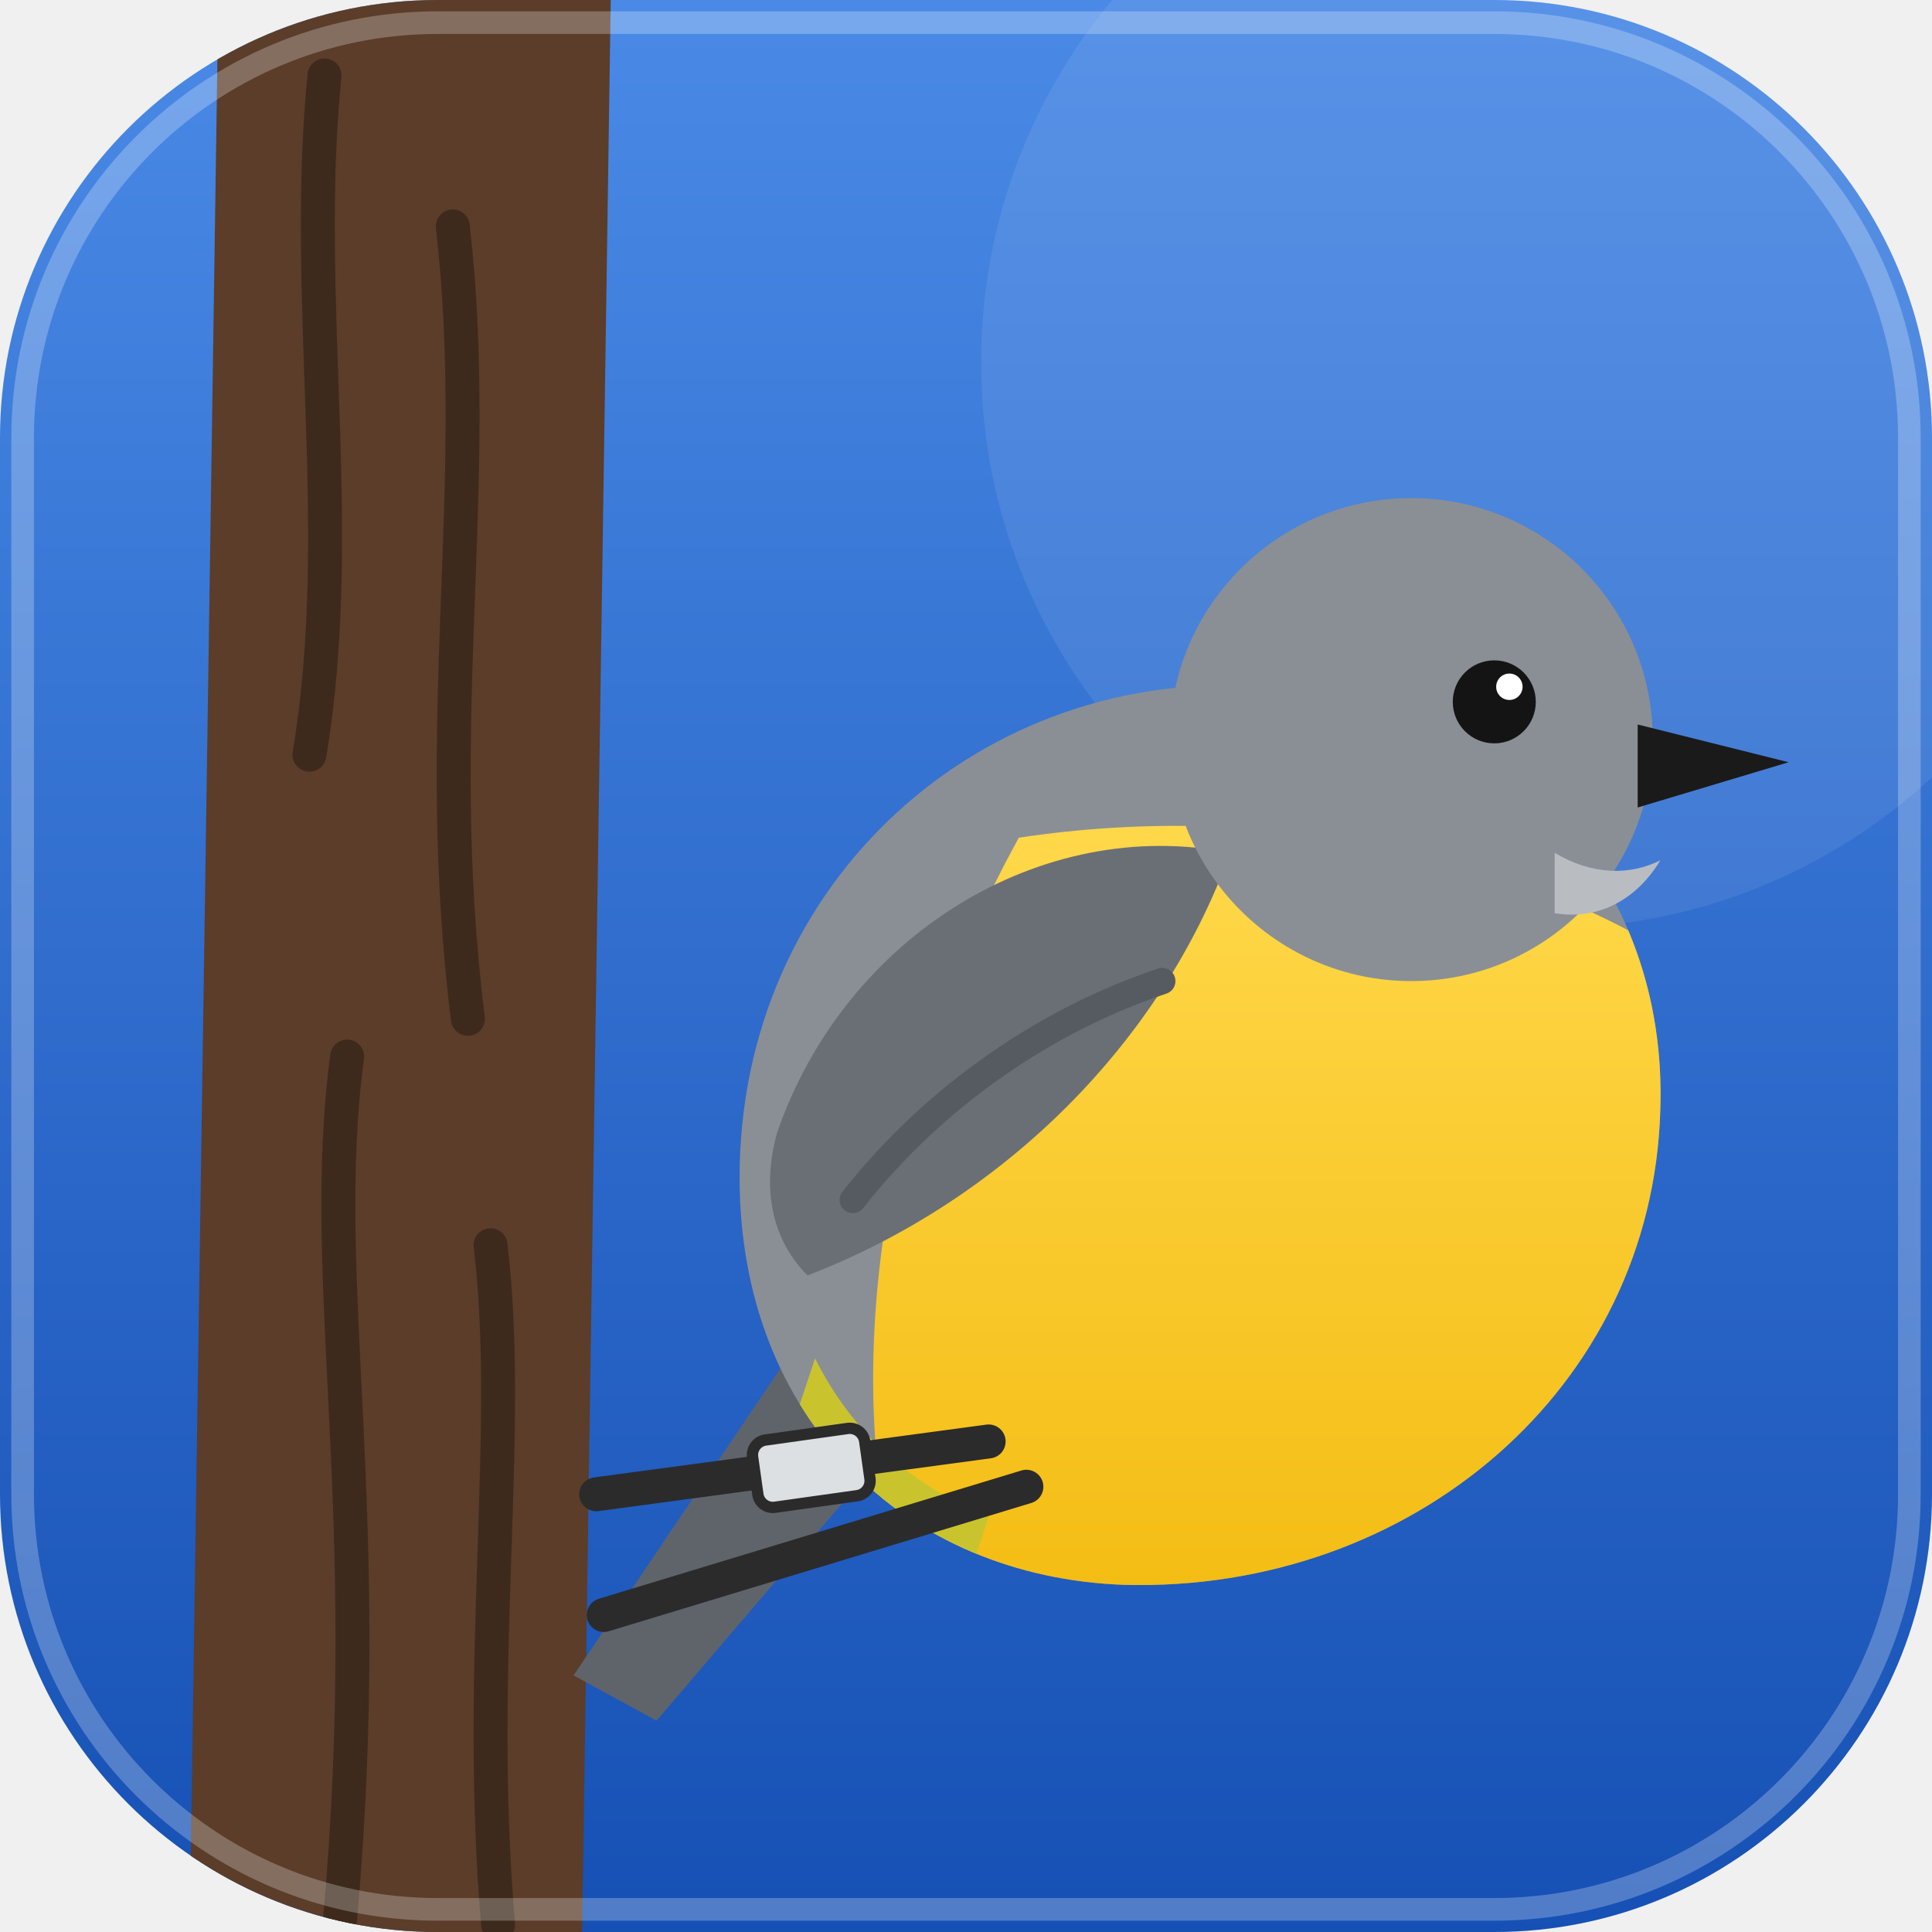
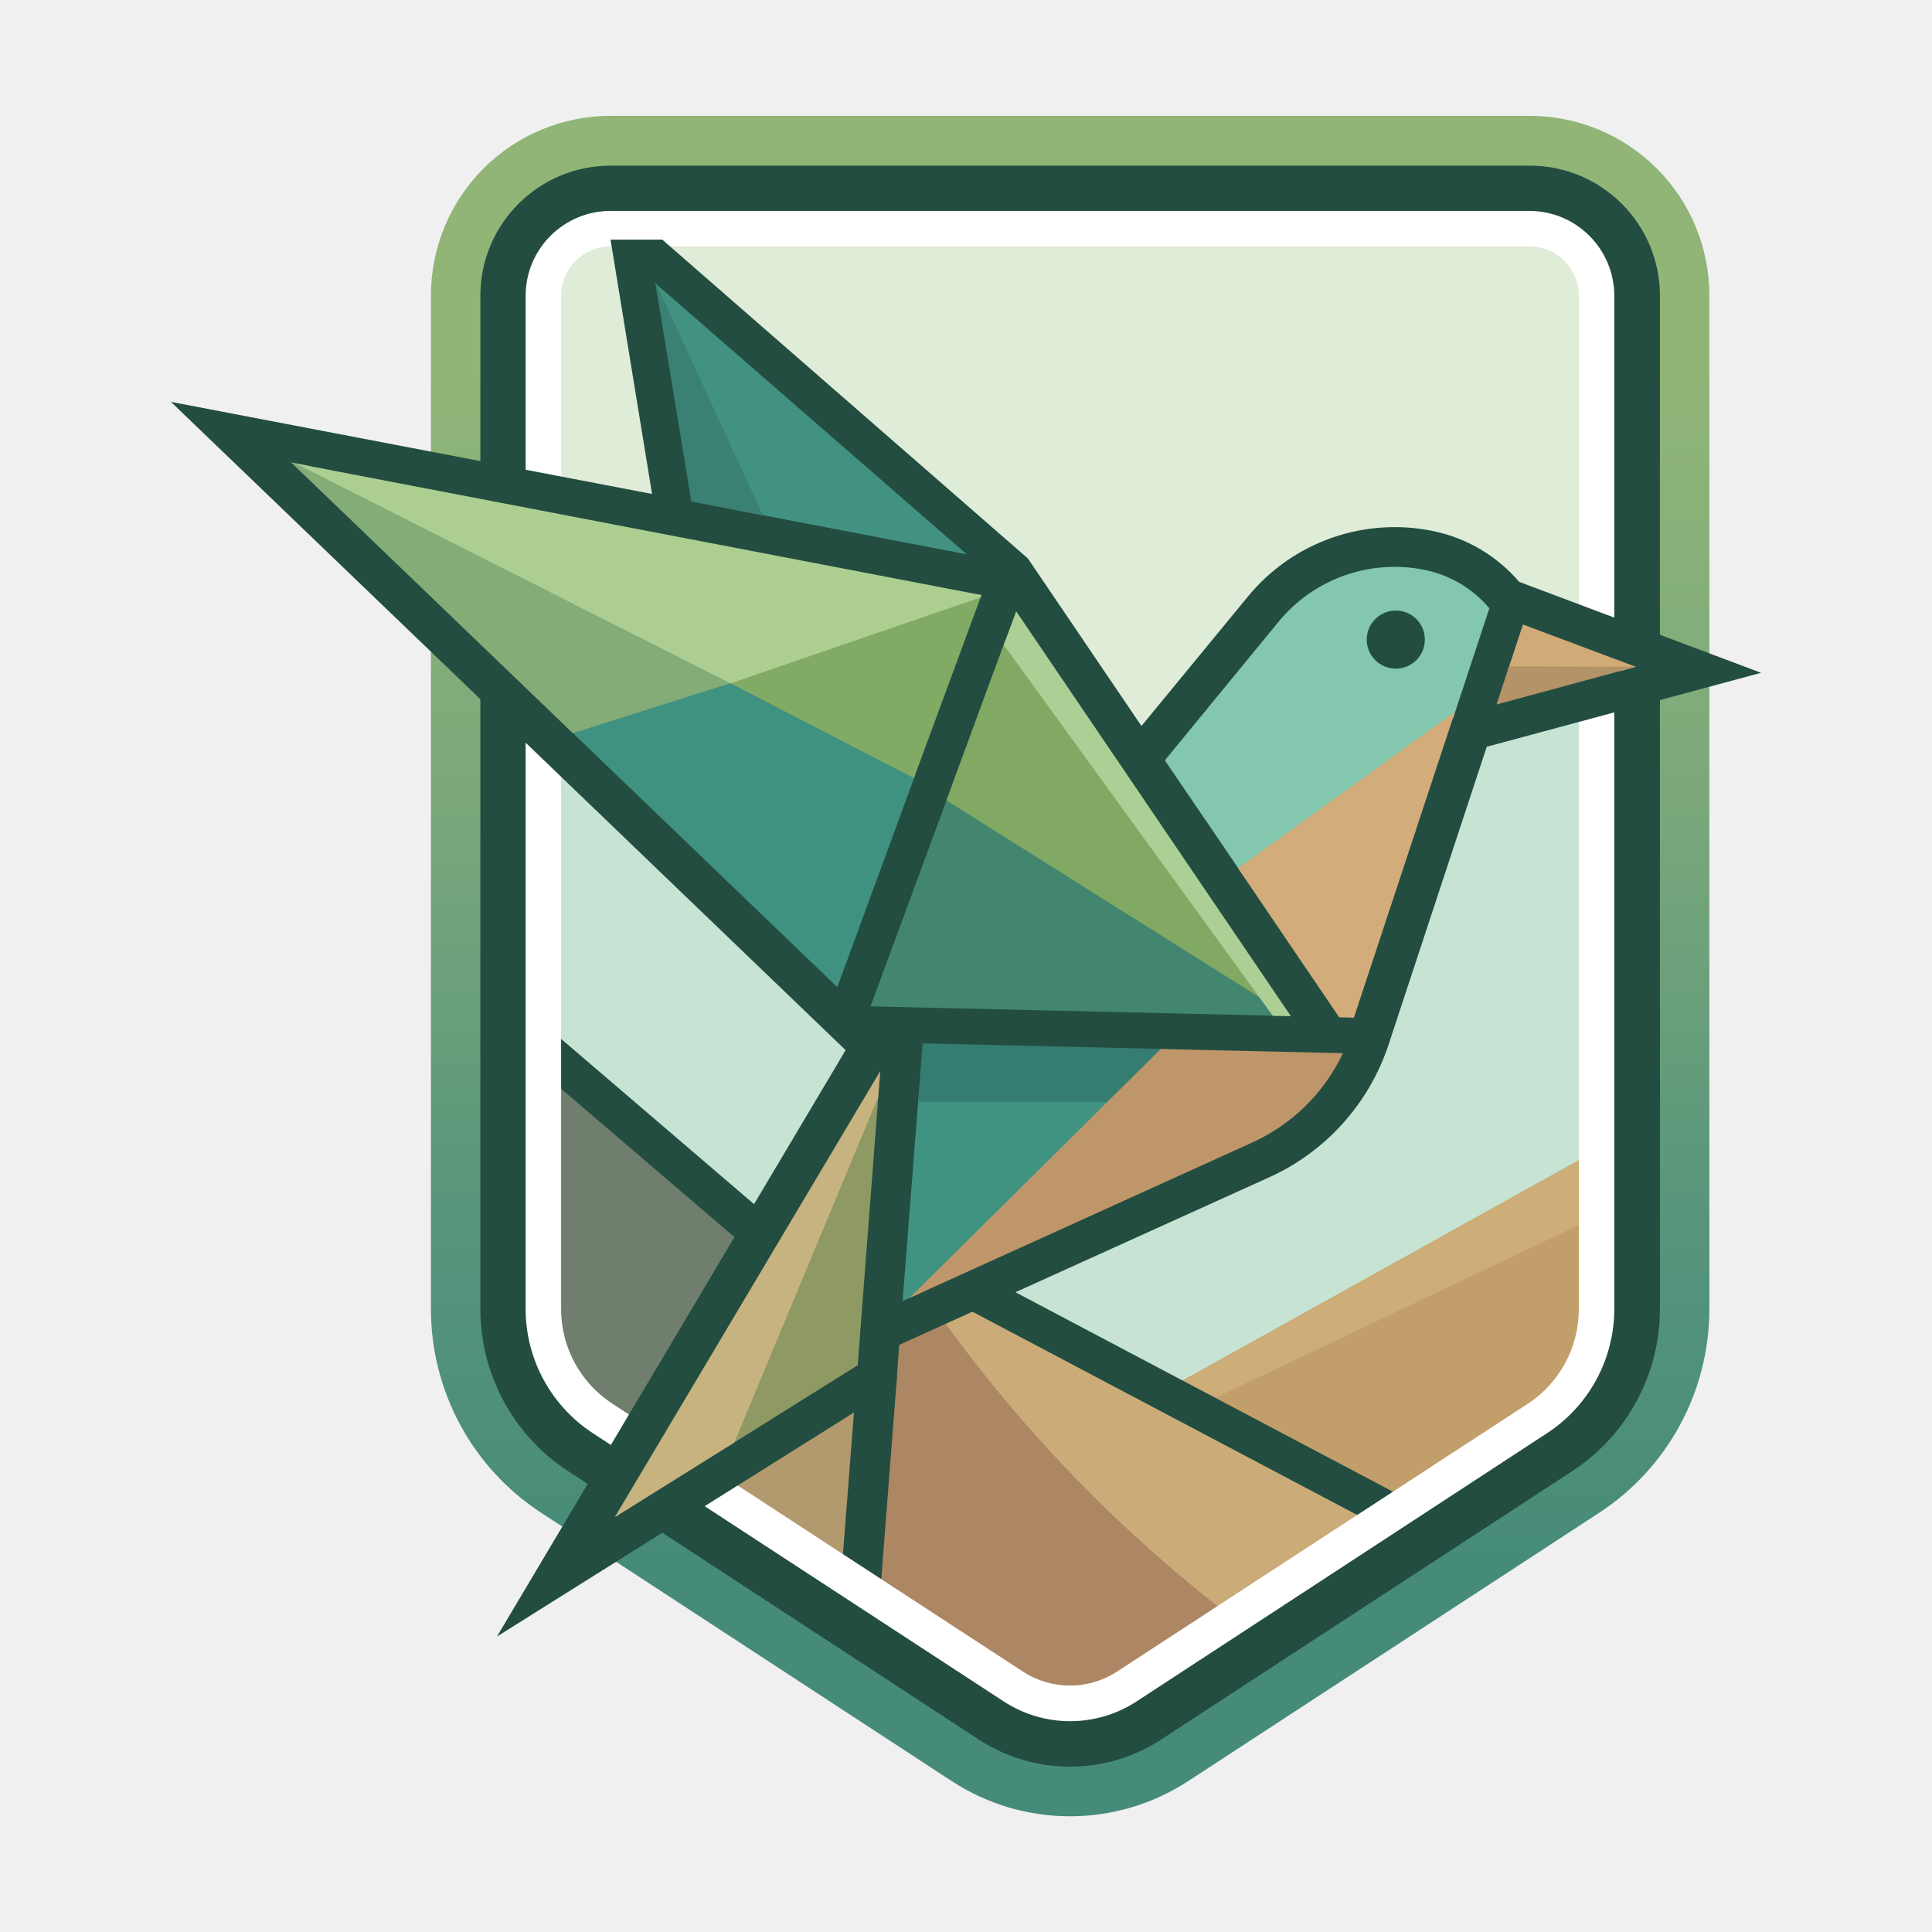
<svg xmlns="http://www.w3.org/2000/svg" viewBox="0 0 512 512">
  <defs>
-     <linearGradient id="sky" x1="0" y1="0" x2="0" y2="1">
-       <stop offset="0" stop-color="#4A8AE6" />
-       <stop offset="1" stop-color="#1650B4" />
+     <linearGradient id="band" x1="0" y1="97.1" x2="0" y2="414.2" gradientUnits="userSpaceOnUse">
+       <stop offset="0" stop-color="#90b577" />
+       <stop offset="0.347" stop-color="#7ca97b" />
+       <stop offset="0.714" stop-color="#57957b" />
+       <stop offset="1" stop-color="#468b79" />
    </linearGradient>
-     <linearGradient id="breast" x1="0" y1="0" x2="0" y2="1">
-       <stop offset="0" stop-color="#FFD84A" />
-       <stop offset="1" stop-color="#F2B90C" />
-     </linearGradient>
-     <clipPath id="badge">
-       <rect width="512" height="512" rx="116" />
-     </clipPath>
-     <clipPath id="body">
-       <path d="M196 312c0-78 64-136 140-130 64 5 106 52 104 112-2 74-66 128-142 126-58-2-102-44-102-108z" />
-     </clipPath>
  </defs>
-   <g clip-path="url(#badge)">
-     <rect width="512" height="512" fill="url(#sky)" />
-     <circle cx="410" cy="96" r="150" fill="#ffffff" opacity=".08" />
-     <path d="M58 -10h104l-8 540H50z" fill="#5B3D2A" />
-     <path d="M86 20c-6 60 6 120-4 180M120 60c8 70-6 130 4 210M92 280c-8 60 8 120-2 230M130 330c6 50-4 110 2 180" stroke="#3E2A1C" stroke-width="9" fill="none" stroke-linecap="round" />
-     <path d="M214 352l-62 92 22 12 70-82z" fill="#5F646B" />
-     <g clip-path="url(#body)">
-       <rect x="180" y="170" width="280" height="260" fill="#8A8F96" />
-       <path d="M270 222c66-10 138 4 186 40v190H250c-30-60-24-150 20-230z" fill="url(#breast)" />
-       <path d="M216 360c10 20 26 34 46 42l-10 30h-60z" fill="#C9C42E" />
-     </g>
-     <path d="M206 300c18-52 70-84 120-74-18 50-60 92-112 112-10-10-12-24-8-38z" fill="#6A6F76" />
-     <path d="M226 318c22-28 52-48 82-58" stroke="#565B62" stroke-width="7" fill="none" stroke-linecap="round" />
-     <circle cx="374" cy="196" r="64" fill="#8A8F96" />
-     <path d="M412 226c10 6 20 6 28 2-6 10-16 16-28 14z" fill="#B9BDC1" />
-     <path d="M434 192l40 10-40 12z" fill="#1A1A1A" />
-     <circle cx="396" cy="186" r="11" fill="#141414" />
-     <circle cx="400" cy="182" r="3.5" fill="#fff" />
-     <path d="M262 382l-104 14M272 394l-112 34" stroke="#2B2B2B" stroke-width="9" stroke-linecap="round" />
-     <rect x="200" y="380" width="30" height="18" rx="4" transform="rotate(-8 215 389)" fill="#DCE0E3" stroke="#2B2B2B" stroke-width="3" />
-   </g>
-   <rect x="6" y="6" width="500" height="500" rx="110" fill="none" stroke="#ffffff" stroke-opacity=".25" stroke-width="6" />
+   <path fill="#c6e3d3" d="M133.3 49.9L433.8 49.9L433.8 371.5L283.6 469.5L133.3 371.5Z" />
+   <path fill="#dfecd8" d="M133.3 49.9L433.8 49.9L433.8 176.1L397.3 176.1L345.5 220.1L267.9 220.1L133.3 161.8Z" />
+   <path fill="#707e6d" d="M133.3 268.7L201.4 327L163.3 391L133.3 371.5Z" />
+   <path fill="#b3996e" d="M232.4 364.5L227.1 432.7L176.4 399.6Z" />
+   <path fill="#ad8663" d="M233.3 353.1L257.7 342L380 406.6L283.6 469.5L227.1 432.7Z" />
+   <path fill="#cbac79" d="M247.6 346.6L257.7 342L380 406.6L335.8 435.5A376.3 376.3 0 0 1 247.6 346.6Z" />
+   <path fill="#c29f6a" d="M308.3 368.7L433.8 298.9L433.8 371.5L380 406.6Z" />
+   <path fill="#cdad78" d="M308.3 368.7L433.8 298.9L433.8 317.3L316.5 373.1Z" />
+   <path fill="#224d40" d="M124.1 267.5L198.1 330.8L204.6 323.2L130.7 259.9ZM255.4 346.4L384.5 414.6L389.2 405.9L260.1 337.7ZM227.1 364.1L221.2 440L231.8 440.9L237.7 364.9Z" />
+   <path fill="#ffffff" fill-rule="evenodd" d="M138.3 78.4A23.5 23.5 0 0 1 161.8 54.9L405.4 54.9A23.5 23.5 0 0 1 428.9 78.4L428.9 346.9A40.3 40.3 0 0 1 410.6 380.7L301.7 451.8A33.2 33.2 0 0 1 265.4 451.8L156.6 380.7A40.3 40.3 0 0 1 138.3 346.9ZM148.7 78.4A13.1 13.1 0 0 1 161.8 65.3L405.4 65.3A13.1 13.1 0 0 1 418.4 78.4L418.4 346.9A29.9 29.9 0 0 1 404.9 372L296 443A22.8 22.8 0 0 1 271.1 443L162.3 372A29.9 29.9 0 0 1 148.7 346.9Z" />
+   <path fill="#224d40" fill-rule="evenodd" d="M126.3 78.4A35.5 35.5 0 0 1 161.8 42.8L405.4 42.8A35.5 35.5 0 0 1 440.9 78.4L440.9 346.9A52.4 52.4 0 0 1 417.2 390.8L308.3 461.8A45.2 45.2 0 0 1 258.9 461.8L150 390.8A52.4 52.4 0 0 1 126.3 346.9ZM139.3 78.4A22.5 22.5 0 0 1 161.8 55.9L405.4 55.9A22.5 22.5 0 0 1 427.8 78.4L427.8 346.9A39.3 39.3 0 0 1 410 379.8L301.2 450.9A32.2 32.2 0 0 1 266 450.9L157.1 379.8A39.3 39.3 0 0 1 139.3 346.9Z" />
+   <path fill="url(#band)" fill-rule="evenodd" d="M114.2 78.4A47.6 47.6 0 0 1 161.8 30.7L405.4 30.7A47.6 47.6 0 0 1 453 78.4L453 346.9A64.5 64.5 0 0 1 423.8 400.9L314.9 472A57.3 57.3 0 0 1 252.2 472L143.4 400.9A64.5 64.5 0 0 1 114.2 346.9ZM127.3 78.4A34.5 34.5 0 0 1 161.8 43.9L405.4 43.9A34.5 34.5 0 0 1 439.9 78.4L439.9 346.9A51.3 51.3 0 0 1 416.6 389.9L307.7 461A44.2 44.2 0 0 1 259.4 461L150.6 389.9A51.3 51.3 0 0 1 127.3 346.9Z" />
+   <path fill="#224d40" d="M367.9 277.1A58.9 58.9 0 0 1 335.9 312.2L238.3 356.4L237.5 367.3L131.7 433.7L224.1 278.3L45.3 106.5L172.8 130.9L161.8 63.5L175.5 63.5L272.4 148L302.5 192.4L330.7 158.1A50.3 50.3 0 0 1 380.1 140.8A40.8 40.8 0 0 1 402.6 154.2L466.7 178.3L394 197.9Z" />
+   <path fill="#429281" d="M174.3 78.5L173.7 75.1L256.2 146.9L201 136.3Z" />
+   <path fill="#3a8174" d="M183.2 132.9L173.7 75.1L173.9 75.2L202.2 136.6Z" />
+   <path fill="#3f9280" d="M221.9 261.6L151 193.5L193.7 180L242.6 205.2Z" />
+   <path fill="#83ac77" d="M151.8 194.3L77.1 122.5L82 123.5L195 180.6Z" />
+   <path fill="#81ab65" d="M192.3 180.4L259 157.5L260.1 157.7L242.2 206.2Z" />
+   <path fill="#acce90" d="M78.3 122.8L260.1 157.7L259.9 158.3L193.6 181.1Z" />
+   <path fill="#42866f" d="M230.7 266.7L251.2 211.1L334.4 263.5L338.6 269.2Z" />
+   <path fill="#81a964" d="M250.8 212.1L266.4 169.7L336 265.7Z" />
+   <path fill="#accf96" d="M266 170.9L269.3 162L342.1 269.3L337.3 269.2Z" />
+   <path fill="#83c7ae" d="M328.7 230.9L308.7 201.5L338.8 164.8A39.8 39.8 0 0 1 377.9 151.1A30.3 30.3 0 0 1 394.7 161.2L385.1 190.3Z" />
+   <path fill="#d2ac7a" d="M354.9 269.6L328.1 230.1L385.6 188.6L358.8 269.7Z" />
+   <path fill="#d0aa77" d="M403.6 165.5L433.5 176.7L429.7 177.8L399.6 177.6Z" />
+   <path fill="#b39367" d="M433.5 176.7L396.6 186.7L399.9 176.6Z" />
+   <path fill="#409381" d="M239.2 344.8L243.4 290.9L296 290.9L243.7 342.8Z" />
+   <path fill="#367d71" d="M243.3 292L244.5 276.5L309 278L294.9 292Z" />
+   <path fill="#be966a" d="M355.9 279.1A48.9 48.9 0 0 1 331.6 302.9L241 344L307.6 278Z" />
+   <path fill="#8f9964" d="M233 287.5L227.3 361.8L193.1 383.2Z" />
+   <path fill="#c6b37f" d="M162.9 402.1L233.3 283.8L232.7 290.8L194.6 382.3Z" />
+   <path fill="#224d40" d="M362.2 169.5A7.7 7.7 0 0 1 377.6 169.5A7.7 7.7 0 0 1 362.2 169.5Z" />
</svg>
